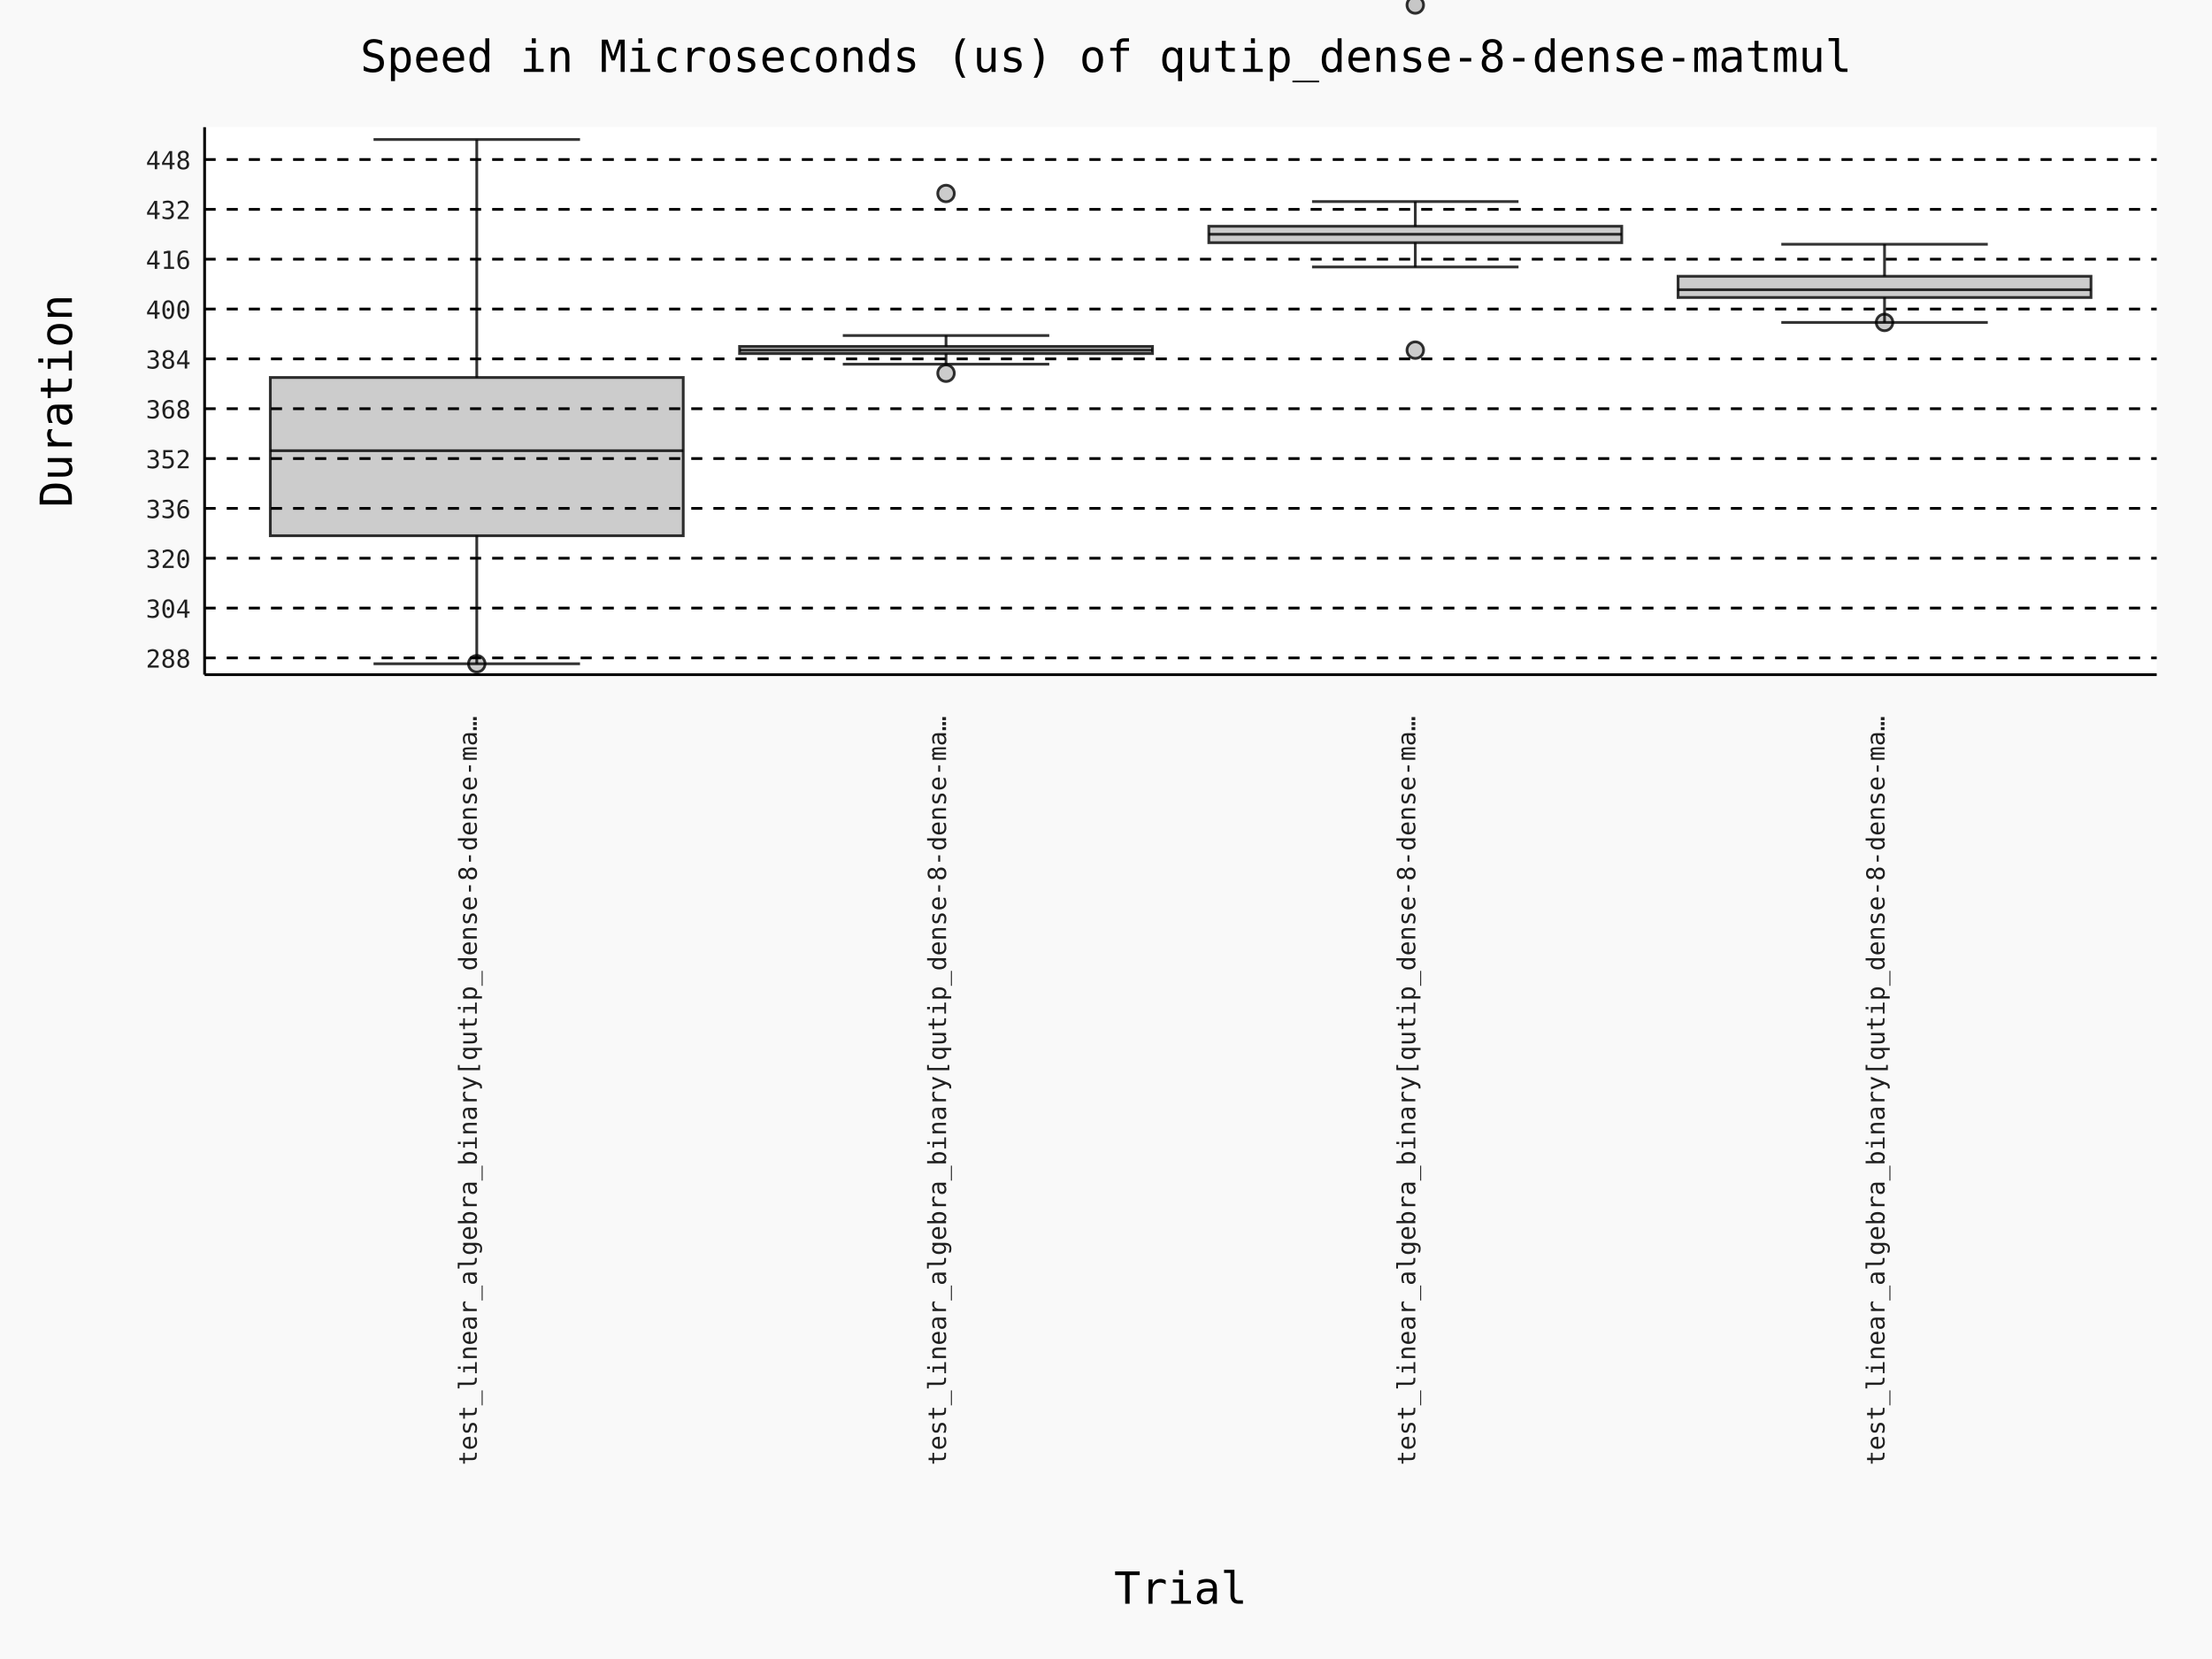
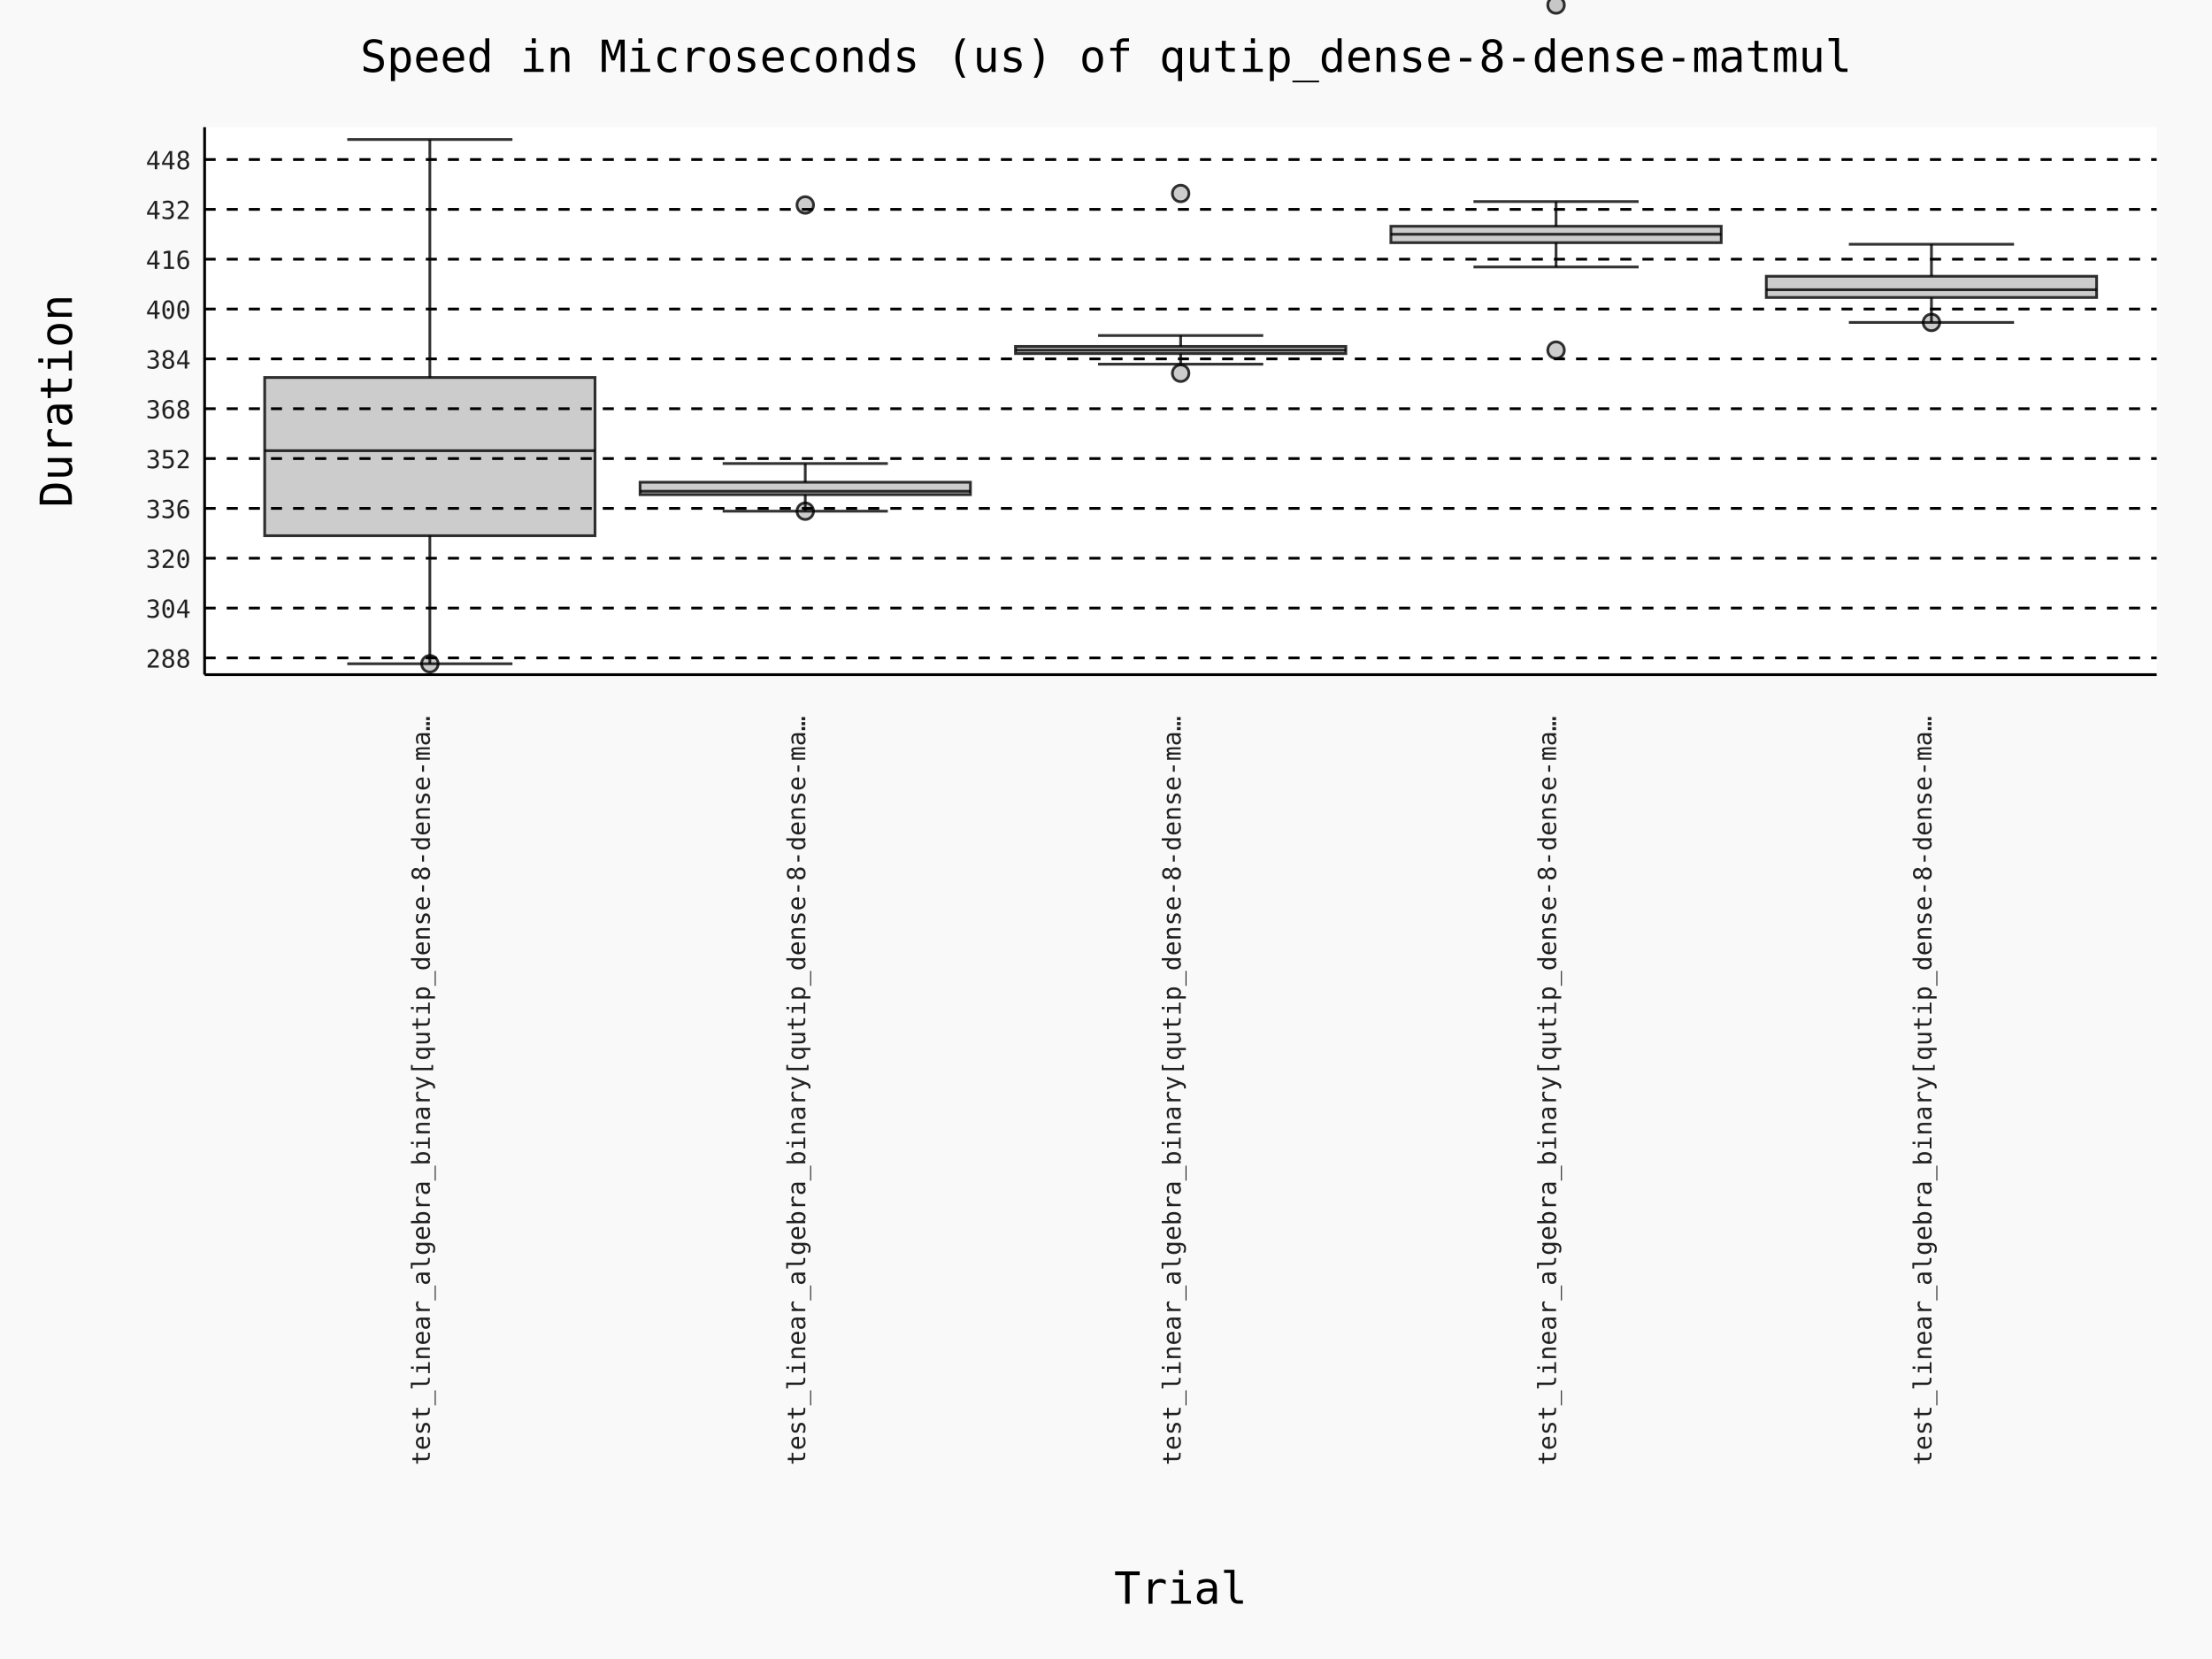
- <svg xmlns="http://www.w3.org/2000/svg" id="chart-7cab456e-a89b-4a8b-853e-ff4a9fa14b80" class="pygal-chart" viewBox="0 0 800 600">
+ <svg xmlns="http://www.w3.org/2000/svg" id="chart-4f8c9d70-3f53-4163-8a4a-760db01c07c1" class="pygal-chart" viewBox="0 0 800 600">
  <defs>
-     <style type="text/css">#chart-7cab456e-a89b-4a8b-853e-ff4a9fa14b80{-webkit-user-select:none;-webkit-font-smoothing:antialiased;font-family:Consolas,"Deja Vu Sans Mono","Bitstream Vera Sans Mono","Courier New",monospace}#chart-7cab456e-a89b-4a8b-853e-ff4a9fa14b80 .title{font-family:Consolas,"Deja Vu Sans Mono","Bitstream Vera Sans Mono","Courier New",monospace;font-size:16px}#chart-7cab456e-a89b-4a8b-853e-ff4a9fa14b80 .legends .legend text{font-family:Consolas,"Deja Vu Sans Mono","Bitstream Vera Sans Mono","Courier New",monospace;font-size:14px}#chart-7cab456e-a89b-4a8b-853e-ff4a9fa14b80 .axis text{font-family:Consolas,"Deja Vu Sans Mono","Bitstream Vera Sans Mono","Courier New",monospace;font-size:10px}#chart-7cab456e-a89b-4a8b-853e-ff4a9fa14b80 .axis text.major{font-family:Consolas,"Deja Vu Sans Mono","Bitstream Vera Sans Mono","Courier New",monospace;font-size:10px}#chart-7cab456e-a89b-4a8b-853e-ff4a9fa14b80 .text-overlay text.value{font-family:Consolas,"Deja Vu Sans Mono","Bitstream Vera Sans Mono","Courier New",monospace;font-size:16px}#chart-7cab456e-a89b-4a8b-853e-ff4a9fa14b80 .text-overlay text.label{font-family:Consolas,"Deja Vu Sans Mono","Bitstream Vera Sans Mono","Courier New",monospace;font-size:10px}#chart-7cab456e-a89b-4a8b-853e-ff4a9fa14b80 .tooltip{font-family:Consolas,"Deja Vu Sans Mono","Bitstream Vera Sans Mono","Courier New",monospace;font-size:14px}#chart-7cab456e-a89b-4a8b-853e-ff4a9fa14b80 text.no_data{font-family:Consolas,"Deja Vu Sans Mono","Bitstream Vera Sans Mono","Courier New",monospace;font-size:64px}
- #chart-7cab456e-a89b-4a8b-853e-ff4a9fa14b80{background-color:rgba(249,249,249,1)}#chart-7cab456e-a89b-4a8b-853e-ff4a9fa14b80 path,#chart-7cab456e-a89b-4a8b-853e-ff4a9fa14b80 line,#chart-7cab456e-a89b-4a8b-853e-ff4a9fa14b80 rect,#chart-7cab456e-a89b-4a8b-853e-ff4a9fa14b80 circle{-webkit-transition:150ms;-moz-transition:150ms;transition:150ms}#chart-7cab456e-a89b-4a8b-853e-ff4a9fa14b80 .graph &gt; .background{fill:rgba(249,249,249,1)}#chart-7cab456e-a89b-4a8b-853e-ff4a9fa14b80 .plot &gt; .background{fill:rgba(255,255,255,1)}#chart-7cab456e-a89b-4a8b-853e-ff4a9fa14b80 .graph{fill:rgba(0,0,0,.87)}#chart-7cab456e-a89b-4a8b-853e-ff4a9fa14b80 text.no_data{fill:rgba(0,0,0,1)}#chart-7cab456e-a89b-4a8b-853e-ff4a9fa14b80 .title{fill:rgba(0,0,0,1)}#chart-7cab456e-a89b-4a8b-853e-ff4a9fa14b80 .legends .legend text{fill:rgba(0,0,0,.87)}#chart-7cab456e-a89b-4a8b-853e-ff4a9fa14b80 .legends .legend:hover text{fill:rgba(0,0,0,1)}#chart-7cab456e-a89b-4a8b-853e-ff4a9fa14b80 .axis .line{stroke:rgba(0,0,0,1)}#chart-7cab456e-a89b-4a8b-853e-ff4a9fa14b80 .axis .guide.line{stroke:rgba(0,0,0,.54)}#chart-7cab456e-a89b-4a8b-853e-ff4a9fa14b80 .axis .major.line{stroke:rgba(0,0,0,.87)}#chart-7cab456e-a89b-4a8b-853e-ff4a9fa14b80 .axis text.major{fill:rgba(0,0,0,1)}#chart-7cab456e-a89b-4a8b-853e-ff4a9fa14b80 .axis.y .guides:hover .guide.line,#chart-7cab456e-a89b-4a8b-853e-ff4a9fa14b80 .line-graph .axis.x .guides:hover .guide.line,#chart-7cab456e-a89b-4a8b-853e-ff4a9fa14b80 .stackedline-graph .axis.x .guides:hover .guide.line,#chart-7cab456e-a89b-4a8b-853e-ff4a9fa14b80 .xy-graph .axis.x .guides:hover .guide.line{stroke:rgba(0,0,0,1)}#chart-7cab456e-a89b-4a8b-853e-ff4a9fa14b80 .axis .guides:hover text{fill:rgba(0,0,0,1)}#chart-7cab456e-a89b-4a8b-853e-ff4a9fa14b80 .reactive{fill-opacity:.7;stroke-opacity:.8;stroke-width:1}#chart-7cab456e-a89b-4a8b-853e-ff4a9fa14b80 .ci{stroke:rgba(0,0,0,.87)}#chart-7cab456e-a89b-4a8b-853e-ff4a9fa14b80 .reactive.active,#chart-7cab456e-a89b-4a8b-853e-ff4a9fa14b80 .active .reactive{fill-opacity:.8;stroke-opacity:.9;stroke-width:4}#chart-7cab456e-a89b-4a8b-853e-ff4a9fa14b80 .ci .reactive.active{stroke-width:1.5}#chart-7cab456e-a89b-4a8b-853e-ff4a9fa14b80 .series text{fill:rgba(0,0,0,1)}#chart-7cab456e-a89b-4a8b-853e-ff4a9fa14b80 .tooltip rect{fill:rgba(255,255,255,1);stroke:rgba(0,0,0,1);-webkit-transition:opacity 150ms;-moz-transition:opacity 150ms;transition:opacity 150ms}#chart-7cab456e-a89b-4a8b-853e-ff4a9fa14b80 .tooltip .label{fill:rgba(0,0,0,.87)}#chart-7cab456e-a89b-4a8b-853e-ff4a9fa14b80 .tooltip .label{fill:rgba(0,0,0,.87)}#chart-7cab456e-a89b-4a8b-853e-ff4a9fa14b80 .tooltip .legend{font-size:.8em;fill:rgba(0,0,0,.54)}#chart-7cab456e-a89b-4a8b-853e-ff4a9fa14b80 .tooltip .x_label{font-size:.6em;fill:rgba(0,0,0,1)}#chart-7cab456e-a89b-4a8b-853e-ff4a9fa14b80 .tooltip .xlink{font-size:.5em;text-decoration:underline}#chart-7cab456e-a89b-4a8b-853e-ff4a9fa14b80 .tooltip .value{font-size:1.5em}#chart-7cab456e-a89b-4a8b-853e-ff4a9fa14b80 .bound{font-size:.5em}#chart-7cab456e-a89b-4a8b-853e-ff4a9fa14b80 .max-value{font-size:.75em;fill:rgba(0,0,0,.54)}#chart-7cab456e-a89b-4a8b-853e-ff4a9fa14b80 .map-element{fill:rgba(255,255,255,1);stroke:rgba(0,0,0,.54) !important}#chart-7cab456e-a89b-4a8b-853e-ff4a9fa14b80 .map-element .reactive{fill-opacity:inherit;stroke-opacity:inherit}#chart-7cab456e-a89b-4a8b-853e-ff4a9fa14b80 .color-0,#chart-7cab456e-a89b-4a8b-853e-ff4a9fa14b80 .color-0 a:visited{stroke:#000000;fill:#000000}#chart-7cab456e-a89b-4a8b-853e-ff4a9fa14b80 .color-1,#chart-7cab456e-a89b-4a8b-853e-ff4a9fa14b80 .color-1 a:visited{stroke:#000000;fill:#000000}#chart-7cab456e-a89b-4a8b-853e-ff4a9fa14b80 .color-2,#chart-7cab456e-a89b-4a8b-853e-ff4a9fa14b80 .color-2 a:visited{stroke:#000000;fill:#000000}#chart-7cab456e-a89b-4a8b-853e-ff4a9fa14b80 .color-3,#chart-7cab456e-a89b-4a8b-853e-ff4a9fa14b80 .color-3 a:visited{stroke:#000000;fill:#000000}#chart-7cab456e-a89b-4a8b-853e-ff4a9fa14b80 .text-overlay .color-0 text{fill:white}#chart-7cab456e-a89b-4a8b-853e-ff4a9fa14b80 .text-overlay .color-1 text{fill:white}#chart-7cab456e-a89b-4a8b-853e-ff4a9fa14b80 .text-overlay .color-2 text{fill:white}#chart-7cab456e-a89b-4a8b-853e-ff4a9fa14b80 .text-overlay .color-3 text{fill:white}
- #chart-7cab456e-a89b-4a8b-853e-ff4a9fa14b80 text.no_data{text-anchor:middle}#chart-7cab456e-a89b-4a8b-853e-ff4a9fa14b80 .guide.line{fill:none}#chart-7cab456e-a89b-4a8b-853e-ff4a9fa14b80 .centered{text-anchor:middle}#chart-7cab456e-a89b-4a8b-853e-ff4a9fa14b80 .title{text-anchor:middle}#chart-7cab456e-a89b-4a8b-853e-ff4a9fa14b80 .legends .legend text{fill-opacity:1}#chart-7cab456e-a89b-4a8b-853e-ff4a9fa14b80 .axis.x text{text-anchor:middle}#chart-7cab456e-a89b-4a8b-853e-ff4a9fa14b80 .axis.x:not(.web) text[transform]{text-anchor:start}#chart-7cab456e-a89b-4a8b-853e-ff4a9fa14b80 .axis.x:not(.web) text[transform].backwards{text-anchor:end}#chart-7cab456e-a89b-4a8b-853e-ff4a9fa14b80 .axis.y text{text-anchor:end}#chart-7cab456e-a89b-4a8b-853e-ff4a9fa14b80 .axis.y text[transform].backwards{text-anchor:start}#chart-7cab456e-a89b-4a8b-853e-ff4a9fa14b80 .axis.y2 text{text-anchor:start}#chart-7cab456e-a89b-4a8b-853e-ff4a9fa14b80 .axis.y2 text[transform].backwards{text-anchor:end}#chart-7cab456e-a89b-4a8b-853e-ff4a9fa14b80 .axis .guide.line{stroke-dasharray:4,4;stroke:black}#chart-7cab456e-a89b-4a8b-853e-ff4a9fa14b80 .axis .major.guide.line{stroke-dasharray:6,6;stroke:black}#chart-7cab456e-a89b-4a8b-853e-ff4a9fa14b80 .horizontal .axis.y .guide.line,#chart-7cab456e-a89b-4a8b-853e-ff4a9fa14b80 .horizontal .axis.y2 .guide.line,#chart-7cab456e-a89b-4a8b-853e-ff4a9fa14b80 .vertical .axis.x .guide.line{opacity:0}#chart-7cab456e-a89b-4a8b-853e-ff4a9fa14b80 .horizontal .axis.always_show .guide.line,#chart-7cab456e-a89b-4a8b-853e-ff4a9fa14b80 .vertical .axis.always_show .guide.line{opacity:1 !important}#chart-7cab456e-a89b-4a8b-853e-ff4a9fa14b80 .axis.y .guides:hover .guide.line,#chart-7cab456e-a89b-4a8b-853e-ff4a9fa14b80 .axis.y2 .guides:hover .guide.line,#chart-7cab456e-a89b-4a8b-853e-ff4a9fa14b80 .axis.x .guides:hover .guide.line{opacity:1}#chart-7cab456e-a89b-4a8b-853e-ff4a9fa14b80 .axis .guides:hover text{opacity:1}#chart-7cab456e-a89b-4a8b-853e-ff4a9fa14b80 .nofill{fill:none}#chart-7cab456e-a89b-4a8b-853e-ff4a9fa14b80 .subtle-fill{fill-opacity:.2}#chart-7cab456e-a89b-4a8b-853e-ff4a9fa14b80 .dot{stroke-width:1px;fill-opacity:1;stroke-opacity:1}#chart-7cab456e-a89b-4a8b-853e-ff4a9fa14b80 .dot.active{stroke-width:5px}#chart-7cab456e-a89b-4a8b-853e-ff4a9fa14b80 .dot.negative{fill:transparent}#chart-7cab456e-a89b-4a8b-853e-ff4a9fa14b80 text,#chart-7cab456e-a89b-4a8b-853e-ff4a9fa14b80 tspan{stroke:none !important}#chart-7cab456e-a89b-4a8b-853e-ff4a9fa14b80 .series text.active{opacity:1}#chart-7cab456e-a89b-4a8b-853e-ff4a9fa14b80 .tooltip rect{fill-opacity:.95;stroke-width:.5}#chart-7cab456e-a89b-4a8b-853e-ff4a9fa14b80 .tooltip text{fill-opacity:1}#chart-7cab456e-a89b-4a8b-853e-ff4a9fa14b80 .showable{visibility:hidden}#chart-7cab456e-a89b-4a8b-853e-ff4a9fa14b80 .showable.shown{visibility:visible}#chart-7cab456e-a89b-4a8b-853e-ff4a9fa14b80 .gauge-background{fill:rgba(229,229,229,1);stroke:none}#chart-7cab456e-a89b-4a8b-853e-ff4a9fa14b80 .bg-lines{stroke:rgba(249,249,249,1);stroke-width:2px}
+     <style type="text/css">#chart-4f8c9d70-3f53-4163-8a4a-760db01c07c1{-webkit-user-select:none;-webkit-font-smoothing:antialiased;font-family:Consolas,"Deja Vu Sans Mono","Bitstream Vera Sans Mono","Courier New",monospace}#chart-4f8c9d70-3f53-4163-8a4a-760db01c07c1 .title{font-family:Consolas,"Deja Vu Sans Mono","Bitstream Vera Sans Mono","Courier New",monospace;font-size:16px}#chart-4f8c9d70-3f53-4163-8a4a-760db01c07c1 .legends .legend text{font-family:Consolas,"Deja Vu Sans Mono","Bitstream Vera Sans Mono","Courier New",monospace;font-size:14px}#chart-4f8c9d70-3f53-4163-8a4a-760db01c07c1 .axis text{font-family:Consolas,"Deja Vu Sans Mono","Bitstream Vera Sans Mono","Courier New",monospace;font-size:10px}#chart-4f8c9d70-3f53-4163-8a4a-760db01c07c1 .axis text.major{font-family:Consolas,"Deja Vu Sans Mono","Bitstream Vera Sans Mono","Courier New",monospace;font-size:10px}#chart-4f8c9d70-3f53-4163-8a4a-760db01c07c1 .text-overlay text.value{font-family:Consolas,"Deja Vu Sans Mono","Bitstream Vera Sans Mono","Courier New",monospace;font-size:16px}#chart-4f8c9d70-3f53-4163-8a4a-760db01c07c1 .text-overlay text.label{font-family:Consolas,"Deja Vu Sans Mono","Bitstream Vera Sans Mono","Courier New",monospace;font-size:10px}#chart-4f8c9d70-3f53-4163-8a4a-760db01c07c1 .tooltip{font-family:Consolas,"Deja Vu Sans Mono","Bitstream Vera Sans Mono","Courier New",monospace;font-size:14px}#chart-4f8c9d70-3f53-4163-8a4a-760db01c07c1 text.no_data{font-family:Consolas,"Deja Vu Sans Mono","Bitstream Vera Sans Mono","Courier New",monospace;font-size:64px}
+ #chart-4f8c9d70-3f53-4163-8a4a-760db01c07c1{background-color:rgba(249,249,249,1)}#chart-4f8c9d70-3f53-4163-8a4a-760db01c07c1 path,#chart-4f8c9d70-3f53-4163-8a4a-760db01c07c1 line,#chart-4f8c9d70-3f53-4163-8a4a-760db01c07c1 rect,#chart-4f8c9d70-3f53-4163-8a4a-760db01c07c1 circle{-webkit-transition:150ms;-moz-transition:150ms;transition:150ms}#chart-4f8c9d70-3f53-4163-8a4a-760db01c07c1 .graph &gt; .background{fill:rgba(249,249,249,1)}#chart-4f8c9d70-3f53-4163-8a4a-760db01c07c1 .plot &gt; .background{fill:rgba(255,255,255,1)}#chart-4f8c9d70-3f53-4163-8a4a-760db01c07c1 .graph{fill:rgba(0,0,0,.87)}#chart-4f8c9d70-3f53-4163-8a4a-760db01c07c1 text.no_data{fill:rgba(0,0,0,1)}#chart-4f8c9d70-3f53-4163-8a4a-760db01c07c1 .title{fill:rgba(0,0,0,1)}#chart-4f8c9d70-3f53-4163-8a4a-760db01c07c1 .legends .legend text{fill:rgba(0,0,0,.87)}#chart-4f8c9d70-3f53-4163-8a4a-760db01c07c1 .legends .legend:hover text{fill:rgba(0,0,0,1)}#chart-4f8c9d70-3f53-4163-8a4a-760db01c07c1 .axis .line{stroke:rgba(0,0,0,1)}#chart-4f8c9d70-3f53-4163-8a4a-760db01c07c1 .axis .guide.line{stroke:rgba(0,0,0,.54)}#chart-4f8c9d70-3f53-4163-8a4a-760db01c07c1 .axis .major.line{stroke:rgba(0,0,0,.87)}#chart-4f8c9d70-3f53-4163-8a4a-760db01c07c1 .axis text.major{fill:rgba(0,0,0,1)}#chart-4f8c9d70-3f53-4163-8a4a-760db01c07c1 .axis.y .guides:hover .guide.line,#chart-4f8c9d70-3f53-4163-8a4a-760db01c07c1 .line-graph .axis.x .guides:hover .guide.line,#chart-4f8c9d70-3f53-4163-8a4a-760db01c07c1 .stackedline-graph .axis.x .guides:hover .guide.line,#chart-4f8c9d70-3f53-4163-8a4a-760db01c07c1 .xy-graph .axis.x .guides:hover .guide.line{stroke:rgba(0,0,0,1)}#chart-4f8c9d70-3f53-4163-8a4a-760db01c07c1 .axis .guides:hover text{fill:rgba(0,0,0,1)}#chart-4f8c9d70-3f53-4163-8a4a-760db01c07c1 .reactive{fill-opacity:.7;stroke-opacity:.8;stroke-width:1}#chart-4f8c9d70-3f53-4163-8a4a-760db01c07c1 .ci{stroke:rgba(0,0,0,.87)}#chart-4f8c9d70-3f53-4163-8a4a-760db01c07c1 .reactive.active,#chart-4f8c9d70-3f53-4163-8a4a-760db01c07c1 .active .reactive{fill-opacity:.8;stroke-opacity:.9;stroke-width:4}#chart-4f8c9d70-3f53-4163-8a4a-760db01c07c1 .ci .reactive.active{stroke-width:1.5}#chart-4f8c9d70-3f53-4163-8a4a-760db01c07c1 .series text{fill:rgba(0,0,0,1)}#chart-4f8c9d70-3f53-4163-8a4a-760db01c07c1 .tooltip rect{fill:rgba(255,255,255,1);stroke:rgba(0,0,0,1);-webkit-transition:opacity 150ms;-moz-transition:opacity 150ms;transition:opacity 150ms}#chart-4f8c9d70-3f53-4163-8a4a-760db01c07c1 .tooltip .label{fill:rgba(0,0,0,.87)}#chart-4f8c9d70-3f53-4163-8a4a-760db01c07c1 .tooltip .label{fill:rgba(0,0,0,.87)}#chart-4f8c9d70-3f53-4163-8a4a-760db01c07c1 .tooltip .legend{font-size:.8em;fill:rgba(0,0,0,.54)}#chart-4f8c9d70-3f53-4163-8a4a-760db01c07c1 .tooltip .x_label{font-size:.6em;fill:rgba(0,0,0,1)}#chart-4f8c9d70-3f53-4163-8a4a-760db01c07c1 .tooltip .xlink{font-size:.5em;text-decoration:underline}#chart-4f8c9d70-3f53-4163-8a4a-760db01c07c1 .tooltip .value{font-size:1.5em}#chart-4f8c9d70-3f53-4163-8a4a-760db01c07c1 .bound{font-size:.5em}#chart-4f8c9d70-3f53-4163-8a4a-760db01c07c1 .max-value{font-size:.75em;fill:rgba(0,0,0,.54)}#chart-4f8c9d70-3f53-4163-8a4a-760db01c07c1 .map-element{fill:rgba(255,255,255,1);stroke:rgba(0,0,0,.54) !important}#chart-4f8c9d70-3f53-4163-8a4a-760db01c07c1 .map-element .reactive{fill-opacity:inherit;stroke-opacity:inherit}#chart-4f8c9d70-3f53-4163-8a4a-760db01c07c1 .color-0,#chart-4f8c9d70-3f53-4163-8a4a-760db01c07c1 .color-0 a:visited{stroke:#000000;fill:#000000}#chart-4f8c9d70-3f53-4163-8a4a-760db01c07c1 .color-1,#chart-4f8c9d70-3f53-4163-8a4a-760db01c07c1 .color-1 a:visited{stroke:#000000;fill:#000000}#chart-4f8c9d70-3f53-4163-8a4a-760db01c07c1 .color-2,#chart-4f8c9d70-3f53-4163-8a4a-760db01c07c1 .color-2 a:visited{stroke:#000000;fill:#000000}#chart-4f8c9d70-3f53-4163-8a4a-760db01c07c1 .color-3,#chart-4f8c9d70-3f53-4163-8a4a-760db01c07c1 .color-3 a:visited{stroke:#000000;fill:#000000}#chart-4f8c9d70-3f53-4163-8a4a-760db01c07c1 .color-4,#chart-4f8c9d70-3f53-4163-8a4a-760db01c07c1 .color-4 a:visited{stroke:#000000;fill:#000000}#chart-4f8c9d70-3f53-4163-8a4a-760db01c07c1 .text-overlay .color-0 text{fill:white}#chart-4f8c9d70-3f53-4163-8a4a-760db01c07c1 .text-overlay .color-1 text{fill:white}#chart-4f8c9d70-3f53-4163-8a4a-760db01c07c1 .text-overlay .color-2 text{fill:white}#chart-4f8c9d70-3f53-4163-8a4a-760db01c07c1 .text-overlay .color-3 text{fill:white}#chart-4f8c9d70-3f53-4163-8a4a-760db01c07c1 .text-overlay .color-4 text{fill:white}
+ #chart-4f8c9d70-3f53-4163-8a4a-760db01c07c1 text.no_data{text-anchor:middle}#chart-4f8c9d70-3f53-4163-8a4a-760db01c07c1 .guide.line{fill:none}#chart-4f8c9d70-3f53-4163-8a4a-760db01c07c1 .centered{text-anchor:middle}#chart-4f8c9d70-3f53-4163-8a4a-760db01c07c1 .title{text-anchor:middle}#chart-4f8c9d70-3f53-4163-8a4a-760db01c07c1 .legends .legend text{fill-opacity:1}#chart-4f8c9d70-3f53-4163-8a4a-760db01c07c1 .axis.x text{text-anchor:middle}#chart-4f8c9d70-3f53-4163-8a4a-760db01c07c1 .axis.x:not(.web) text[transform]{text-anchor:start}#chart-4f8c9d70-3f53-4163-8a4a-760db01c07c1 .axis.x:not(.web) text[transform].backwards{text-anchor:end}#chart-4f8c9d70-3f53-4163-8a4a-760db01c07c1 .axis.y text{text-anchor:end}#chart-4f8c9d70-3f53-4163-8a4a-760db01c07c1 .axis.y text[transform].backwards{text-anchor:start}#chart-4f8c9d70-3f53-4163-8a4a-760db01c07c1 .axis.y2 text{text-anchor:start}#chart-4f8c9d70-3f53-4163-8a4a-760db01c07c1 .axis.y2 text[transform].backwards{text-anchor:end}#chart-4f8c9d70-3f53-4163-8a4a-760db01c07c1 .axis .guide.line{stroke-dasharray:4,4;stroke:black}#chart-4f8c9d70-3f53-4163-8a4a-760db01c07c1 .axis .major.guide.line{stroke-dasharray:6,6;stroke:black}#chart-4f8c9d70-3f53-4163-8a4a-760db01c07c1 .horizontal .axis.y .guide.line,#chart-4f8c9d70-3f53-4163-8a4a-760db01c07c1 .horizontal .axis.y2 .guide.line,#chart-4f8c9d70-3f53-4163-8a4a-760db01c07c1 .vertical .axis.x .guide.line{opacity:0}#chart-4f8c9d70-3f53-4163-8a4a-760db01c07c1 .horizontal .axis.always_show .guide.line,#chart-4f8c9d70-3f53-4163-8a4a-760db01c07c1 .vertical .axis.always_show .guide.line{opacity:1 !important}#chart-4f8c9d70-3f53-4163-8a4a-760db01c07c1 .axis.y .guides:hover .guide.line,#chart-4f8c9d70-3f53-4163-8a4a-760db01c07c1 .axis.y2 .guides:hover .guide.line,#chart-4f8c9d70-3f53-4163-8a4a-760db01c07c1 .axis.x .guides:hover .guide.line{opacity:1}#chart-4f8c9d70-3f53-4163-8a4a-760db01c07c1 .axis .guides:hover text{opacity:1}#chart-4f8c9d70-3f53-4163-8a4a-760db01c07c1 .nofill{fill:none}#chart-4f8c9d70-3f53-4163-8a4a-760db01c07c1 .subtle-fill{fill-opacity:.2}#chart-4f8c9d70-3f53-4163-8a4a-760db01c07c1 .dot{stroke-width:1px;fill-opacity:1;stroke-opacity:1}#chart-4f8c9d70-3f53-4163-8a4a-760db01c07c1 .dot.active{stroke-width:5px}#chart-4f8c9d70-3f53-4163-8a4a-760db01c07c1 .dot.negative{fill:transparent}#chart-4f8c9d70-3f53-4163-8a4a-760db01c07c1 text,#chart-4f8c9d70-3f53-4163-8a4a-760db01c07c1 tspan{stroke:none !important}#chart-4f8c9d70-3f53-4163-8a4a-760db01c07c1 .series text.active{opacity:1}#chart-4f8c9d70-3f53-4163-8a4a-760db01c07c1 .tooltip rect{fill-opacity:.95;stroke-width:.5}#chart-4f8c9d70-3f53-4163-8a4a-760db01c07c1 .tooltip text{fill-opacity:1}#chart-4f8c9d70-3f53-4163-8a4a-760db01c07c1 .showable{visibility:hidden}#chart-4f8c9d70-3f53-4163-8a4a-760db01c07c1 .showable.shown{visibility:visible}#chart-4f8c9d70-3f53-4163-8a4a-760db01c07c1 .gauge-background{fill:rgba(229,229,229,1);stroke:none}#chart-4f8c9d70-3f53-4163-8a4a-760db01c07c1 .bg-lines{stroke:rgba(249,249,249,1);stroke-width:2px}
.tooltip .value{font-size:1em !important}.axis text{font-size:9px !important}</style>
  </defs>
  <g class="graph custombox-graph vertical">
    <rect x="0" y="0" width="800" height="600" class="background" />
    <g transform="translate(74, 46)" class="plot">
      <rect x="0" y="0" width="706.0" height="198.0" class="background" />
      <g class="axis y always_show">
        <path d="M0 198 h706" class="line" />
        <g class="guides">
          <path d="M0 191.939 h706" class="guide line" />
          <text x="-5" y="195.439" class="">288</text>
        </g>
        <g class="guides">
          <path d="M0 173.915 h706" class="guide line" />
          <text x="-5" y="177.415" class="">304</text>
        </g>
        <g class="guides">
          <path d="M0 155.89 h706" class="guide line" />
          <text x="-5" y="159.39" class="">320</text>
        </g>
        <g class="guides">
          <path d="M0 137.865 h706" class="guide line" />
          <text x="-5" y="141.365" class="">336</text>
        </g>
        <g class="guides">
          <path d="M0 119.841 h706" class="guide line" />
          <text x="-5" y="123.341" class="">352</text>
        </g>
        <g class="guides">
          <path d="M0 101.816 h706" class="guide line" />
          <text x="-5" y="105.316" class="">368</text>
        </g>
        <g class="guides">
          <path d="M0 83.792 h706" class="guide line" />
          <text x="-5" y="87.292" class="">384</text>
        </g>
        <g class="guides">
          <path d="M0 65.767 h706" class="guide line" />
          <text x="-5" y="69.267" class="">400</text>
        </g>
        <g class="guides">
          <path d="M0 47.743 h706" class="guide line" />
          <text x="-5" y="51.243" class="">416</text>
        </g>
        <g class="guides">
          <path d="M0 29.718 h706" class="guide line" />
          <text x="-5" y="33.218" class="">432</text>
        </g>
        <g class="guides">
          <path d="M0 11.693 h706" class="guide line" />
          <text x="-5" y="15.193" class="">448</text>
        </g>
      </g>
      <g class="axis x">
        <path d="M0 0 v198" class="line" />
        <g class="guides">
-           <path d="M98.433 0 v198" class="guide line" />
-           <text x="98.433" y="213.0" class="backwards" transform="rotate(270 98.43269 213)">test_linear_algebra_binary[qutip_dense-8-dense-ma…</text>
+           <path d="M81.462 0 v198" class="guide line" />
+           <text x="81.462" y="213.0" class="backwards" transform="rotate(270 81.46154 213)">test_linear_algebra_binary[qutip_dense-8-dense-ma…</text>
        </g>
        <g class="guides">
-           <path d="M268.144 0 v198" class="guide line" />
-           <text x="268.144" y="213.0" class="backwards" transform="rotate(270 268.1442 213)">test_linear_algebra_binary[qutip_dense-8-dense-ma…</text>
+           <path d="M217.231 0 v198" class="guide line" />
+           <text x="217.231" y="213.0" class="backwards" transform="rotate(270 217.2308 213)">test_linear_algebra_binary[qutip_dense-8-dense-ma…</text>
        </g>
        <g class="guides">
-           <path d="M437.856 0 v198" class="guide line" />
-           <text x="437.856" y="213.0" class="backwards" transform="rotate(270 437.8558 213)">test_linear_algebra_binary[qutip_dense-8-dense-ma…</text>
+           <path d="M353 0 v198" class="guide line" />
+           <text x="353.0" y="213.0" class="backwards" transform="rotate(270 353 213)">test_linear_algebra_binary[qutip_dense-8-dense-ma…</text>
        </g>
        <g class="guides">
-           <path d="M607.567 0 v198" class="guide line" />
-           <text x="607.567" y="213.0" class="backwards" transform="rotate(270 607.5673 213)">test_linear_algebra_binary[qutip_dense-8-dense-ma…</text>
+           <path d="M488.769 0 v198" class="guide line" />
+           <text x="488.769" y="213.0" class="backwards" transform="rotate(270 488.7692 213)">test_linear_algebra_binary[qutip_dense-8-dense-ma…</text>
+         </g>
+         <g class="guides">
+           <path d="M624.538 0 v198" class="guide line" />
+           <text x="624.538" y="213.0" class="backwards" transform="rotate(270 624.5385 213)">test_linear_algebra_binary[qutip_dense-8-dense-ma…</text>
        </g>
      </g>
      <g class="series serie-0 color-0">
        <g class="boxes">
          <g class="box">
-             <path stroke-width="3" d="M61.096 194.059 L135.769 194.059" class="reactive tooltip-trigger" />
-             <path stroke-width="3" d="M23.76 116.999 L173.106 116.999" class="reactive tooltip-trigger" />
-             <path stroke-width="3" d="M61.096 4.452 L135.769 4.452" class="reactive tooltip-trigger" />
-             <path stroke-width="2" d="M98.433 194.059 L98.433 147.755" class="reactive tooltip-trigger" />
-             <path stroke-width="2" d="M98.433 4.452 L98.433 90.524" class="reactive tooltip-trigger" />
-             <rect x="23.76" y="90.524" height="57.231" width="149.346" class="subtle-fill reactive tooltip-trigger" />
-             <circle cx="98.433" cy="194.059" r="3" class="subtle-fill reactive tooltip-trigger" />
-             <circle cx="98.433" cy="-54.921" r="3" class="subtle-fill reactive tooltip-trigger" />
+             <path stroke-width="3" d="M51.592 194.059 L111.331 194.059" class="reactive tooltip-trigger" />
+             <path stroke-width="3" d="M21.723 116.999 L141.2 116.999" class="reactive tooltip-trigger" />
+             <path stroke-width="3" d="M51.592 4.452 L111.331 4.452" class="reactive tooltip-trigger" />
+             <path stroke-width="2" d="M81.462 194.059 L81.462 147.755" class="reactive tooltip-trigger" />
+             <path stroke-width="2" d="M81.462 4.452 L81.462 90.524" class="reactive tooltip-trigger" />
+             <rect x="21.723" y="90.524" height="57.231" width="119.477" class="subtle-fill reactive tooltip-trigger" />
+             <circle cx="81.462" cy="194.059" r="3" class="subtle-fill reactive tooltip-trigger" />
+             <circle cx="81.462" cy="-54.921" r="3" class="subtle-fill reactive tooltip-trigger" />
          </g>
        </g>
      </g>
      <g class="series serie-1 color-1">
        <g class="boxes">
          <g class="box">
-             <path stroke-width="3" d="M230.808 85.71 L305.481 85.71" class="reactive tooltip-trigger" />
-             <path stroke-width="3" d="M193.471 80.641 L342.817 80.641" class="reactive tooltip-trigger" />
-             <path stroke-width="3" d="M230.808 75.346 L305.481 75.346" class="reactive tooltip-trigger" />
-             <path stroke-width="2" d="M268.144 85.71 L268.144 81.88" class="reactive tooltip-trigger" />
-             <path stroke-width="2" d="M268.144 75.346 L268.144 79.289" class="reactive tooltip-trigger" />
-             <rect x="193.471" y="79.289" height="2.591" width="149.346" class="subtle-fill reactive tooltip-trigger" />
-             <circle cx="268.144" cy="88.976" r="3" class="subtle-fill reactive tooltip-trigger" />
-             <circle cx="268.144" cy="23.976" r="3" class="subtle-fill reactive tooltip-trigger" />
+             <path stroke-width="3" d="M187.362 138.877 L247.1 138.877" class="reactive tooltip-trigger" />
+             <path stroke-width="3" d="M157.492 131.667 L276.969 131.667" class="reactive tooltip-trigger" />
+             <path stroke-width="3" d="M187.362 121.641 L247.1 121.641" class="reactive tooltip-trigger" />
+             <path stroke-width="2" d="M217.231 138.877 L217.231 132.906" class="reactive tooltip-trigger" />
+             <path stroke-width="2" d="M217.231 121.641 L217.231 128.4" class="reactive tooltip-trigger" />
+             <rect x="157.492" y="128.4" height="4.506" width="119.477" class="subtle-fill reactive tooltip-trigger" />
+             <circle cx="217.231" cy="138.877" r="3" class="subtle-fill reactive tooltip-trigger" />
+             <circle cx="217.231" cy="28.137" r="3" class="subtle-fill reactive tooltip-trigger" />
          </g>
        </g>
      </g>
      <g class="series serie-2 color-2">
        <g class="boxes">
          <g class="box">
-             <path stroke-width="3" d="M400.519 50.556 L475.192 50.556" class="reactive tooltip-trigger" />
-             <path stroke-width="3" d="M363.183 38.727 L512.529 38.727" class="reactive tooltip-trigger" />
-             <path stroke-width="3" d="M400.519 26.898 L475.192 26.898" class="reactive tooltip-trigger" />
-             <path stroke-width="2" d="M437.856 50.556 L437.856 41.769" class="reactive tooltip-trigger" />
-             <path stroke-width="2" d="M437.856 26.898 L437.856 35.826" class="reactive tooltip-trigger" />
-             <rect x="363.183" y="35.826" height="5.942" width="149.346" class="subtle-fill reactive tooltip-trigger" />
-             <circle cx="437.856" cy="80.634" r="3" class="subtle-fill reactive tooltip-trigger" />
-             <circle cx="437.856" cy="-44.187" r="3" class="subtle-fill reactive tooltip-trigger" />
+             <path stroke-width="3" d="M323.131 85.71 L382.869 85.71" class="reactive tooltip-trigger" />
+             <path stroke-width="3" d="M293.262 80.641 L412.738 80.641" class="reactive tooltip-trigger" />
+             <path stroke-width="3" d="M323.131 75.346 L382.869 75.346" class="reactive tooltip-trigger" />
+             <path stroke-width="2" d="M353 85.71 L353 81.88" class="reactive tooltip-trigger" />
+             <path stroke-width="2" d="M353 75.346 L353 79.289" class="reactive tooltip-trigger" />
+             <rect x="293.262" y="79.289" height="2.591" width="119.477" class="subtle-fill reactive tooltip-trigger" />
+             <circle cx="353.0" cy="88.976" r="3" class="subtle-fill reactive tooltip-trigger" />
+             <circle cx="353.0" cy="23.976" r="3" class="subtle-fill reactive tooltip-trigger" />
          </g>
        </g>
      </g>
      <g class="series serie-3 color-3">
        <g class="boxes">
          <g class="box">
-             <path stroke-width="3" d="M570.231 70.612 L644.904 70.612" class="reactive tooltip-trigger" />
-             <path stroke-width="3" d="M532.894 58.783 L682.24 58.783" class="reactive tooltip-trigger" />
-             <path stroke-width="3" d="M570.231 42.336 L644.904 42.336" class="reactive tooltip-trigger" />
-             <path stroke-width="2" d="M607.567 70.612 L607.567 61.599" class="reactive tooltip-trigger" />
-             <path stroke-width="2" d="M607.567 42.336 L607.567 53.911" class="reactive tooltip-trigger" />
-             <rect x="532.894" y="53.911" height="7.688" width="149.346" class="subtle-fill reactive tooltip-trigger" />
-             <circle cx="607.567" cy="70.612" r="3" class="subtle-fill reactive tooltip-trigger" />
-             <circle cx="607.567" cy="-1408.979" r="3" class="subtle-fill reactive tooltip-trigger" />
+             <path stroke-width="3" d="M458.9 50.556 L518.638 50.556" class="reactive tooltip-trigger" />
+             <path stroke-width="3" d="M429.031 38.727 L548.508 38.727" class="reactive tooltip-trigger" />
+             <path stroke-width="3" d="M458.9 26.898 L518.638 26.898" class="reactive tooltip-trigger" />
+             <path stroke-width="2" d="M488.769 50.556 L488.769 41.769" class="reactive tooltip-trigger" />
+             <path stroke-width="2" d="M488.769 26.898 L488.769 35.826" class="reactive tooltip-trigger" />
+             <rect x="429.031" y="35.826" height="5.942" width="119.477" class="subtle-fill reactive tooltip-trigger" />
+             <circle cx="488.769" cy="80.634" r="3" class="subtle-fill reactive tooltip-trigger" />
+             <circle cx="488.769" cy="-44.187" r="3" class="subtle-fill reactive tooltip-trigger" />
+           </g>
+         </g>
+       </g>
+       <g class="series serie-4 color-4">
+         <g class="boxes">
+           <g class="box">
+             <path stroke-width="3" d="M594.669 70.612 L654.408 70.612" class="reactive tooltip-trigger" />
+             <path stroke-width="3" d="M564.8 58.783 L684.277 58.783" class="reactive tooltip-trigger" />
+             <path stroke-width="3" d="M594.669 42.336 L654.408 42.336" class="reactive tooltip-trigger" />
+             <path stroke-width="2" d="M624.538 70.612 L624.538 61.599" class="reactive tooltip-trigger" />
+             <path stroke-width="2" d="M624.538 42.336 L624.538 53.911" class="reactive tooltip-trigger" />
+             <rect x="564.8" y="53.911" height="7.688" width="119.477" class="subtle-fill reactive tooltip-trigger" />
+             <circle cx="624.538" cy="70.612" r="3" class="subtle-fill reactive tooltip-trigger" />
+             <circle cx="624.538" cy="-1408.979" r="3" class="subtle-fill reactive tooltip-trigger" />
          </g>
        </g>
      </g>
    </g>
    <g class="titles">
      <text x="400.0" y="26" class="title plot_title">Speed in Microseconds (us) of qutip_dense-8-dense-matmul</text>
      <text x="427.0" y="580.0" class="title">Trial</text>
      <text x="0" y="171.0" class="title" transform="rotate(-90 0 145)">Duration</text>
    </g>
    <g transform="translate(74, 46)" class="plot overlay">
      <g class="series serie-0 color-0" />
      <g class="series serie-1 color-1" />
      <g class="series serie-2 color-2" />
      <g class="series serie-3 color-3" />
+       <g class="series serie-4 color-4" />
    </g>
    <g transform="translate(74, 46)" class="plot text-overlay">
      <g class="series serie-0 color-0" />
      <g class="series serie-1 color-1" />
      <g class="series serie-2 color-2" />
      <g class="series serie-3 color-3" />
+       <g class="series serie-4 color-4" />
    </g>
    <g transform="translate(74, 46)" class="plot tooltip-overlay">
      <g transform="translate(0 0)" style="opacity: 0" class="tooltip">
        <rect rx="0" ry="0" width="0" height="0" class="tooltip-box" />
        <g class="text" />
      </g>
    </g>
  </g>
</svg>
